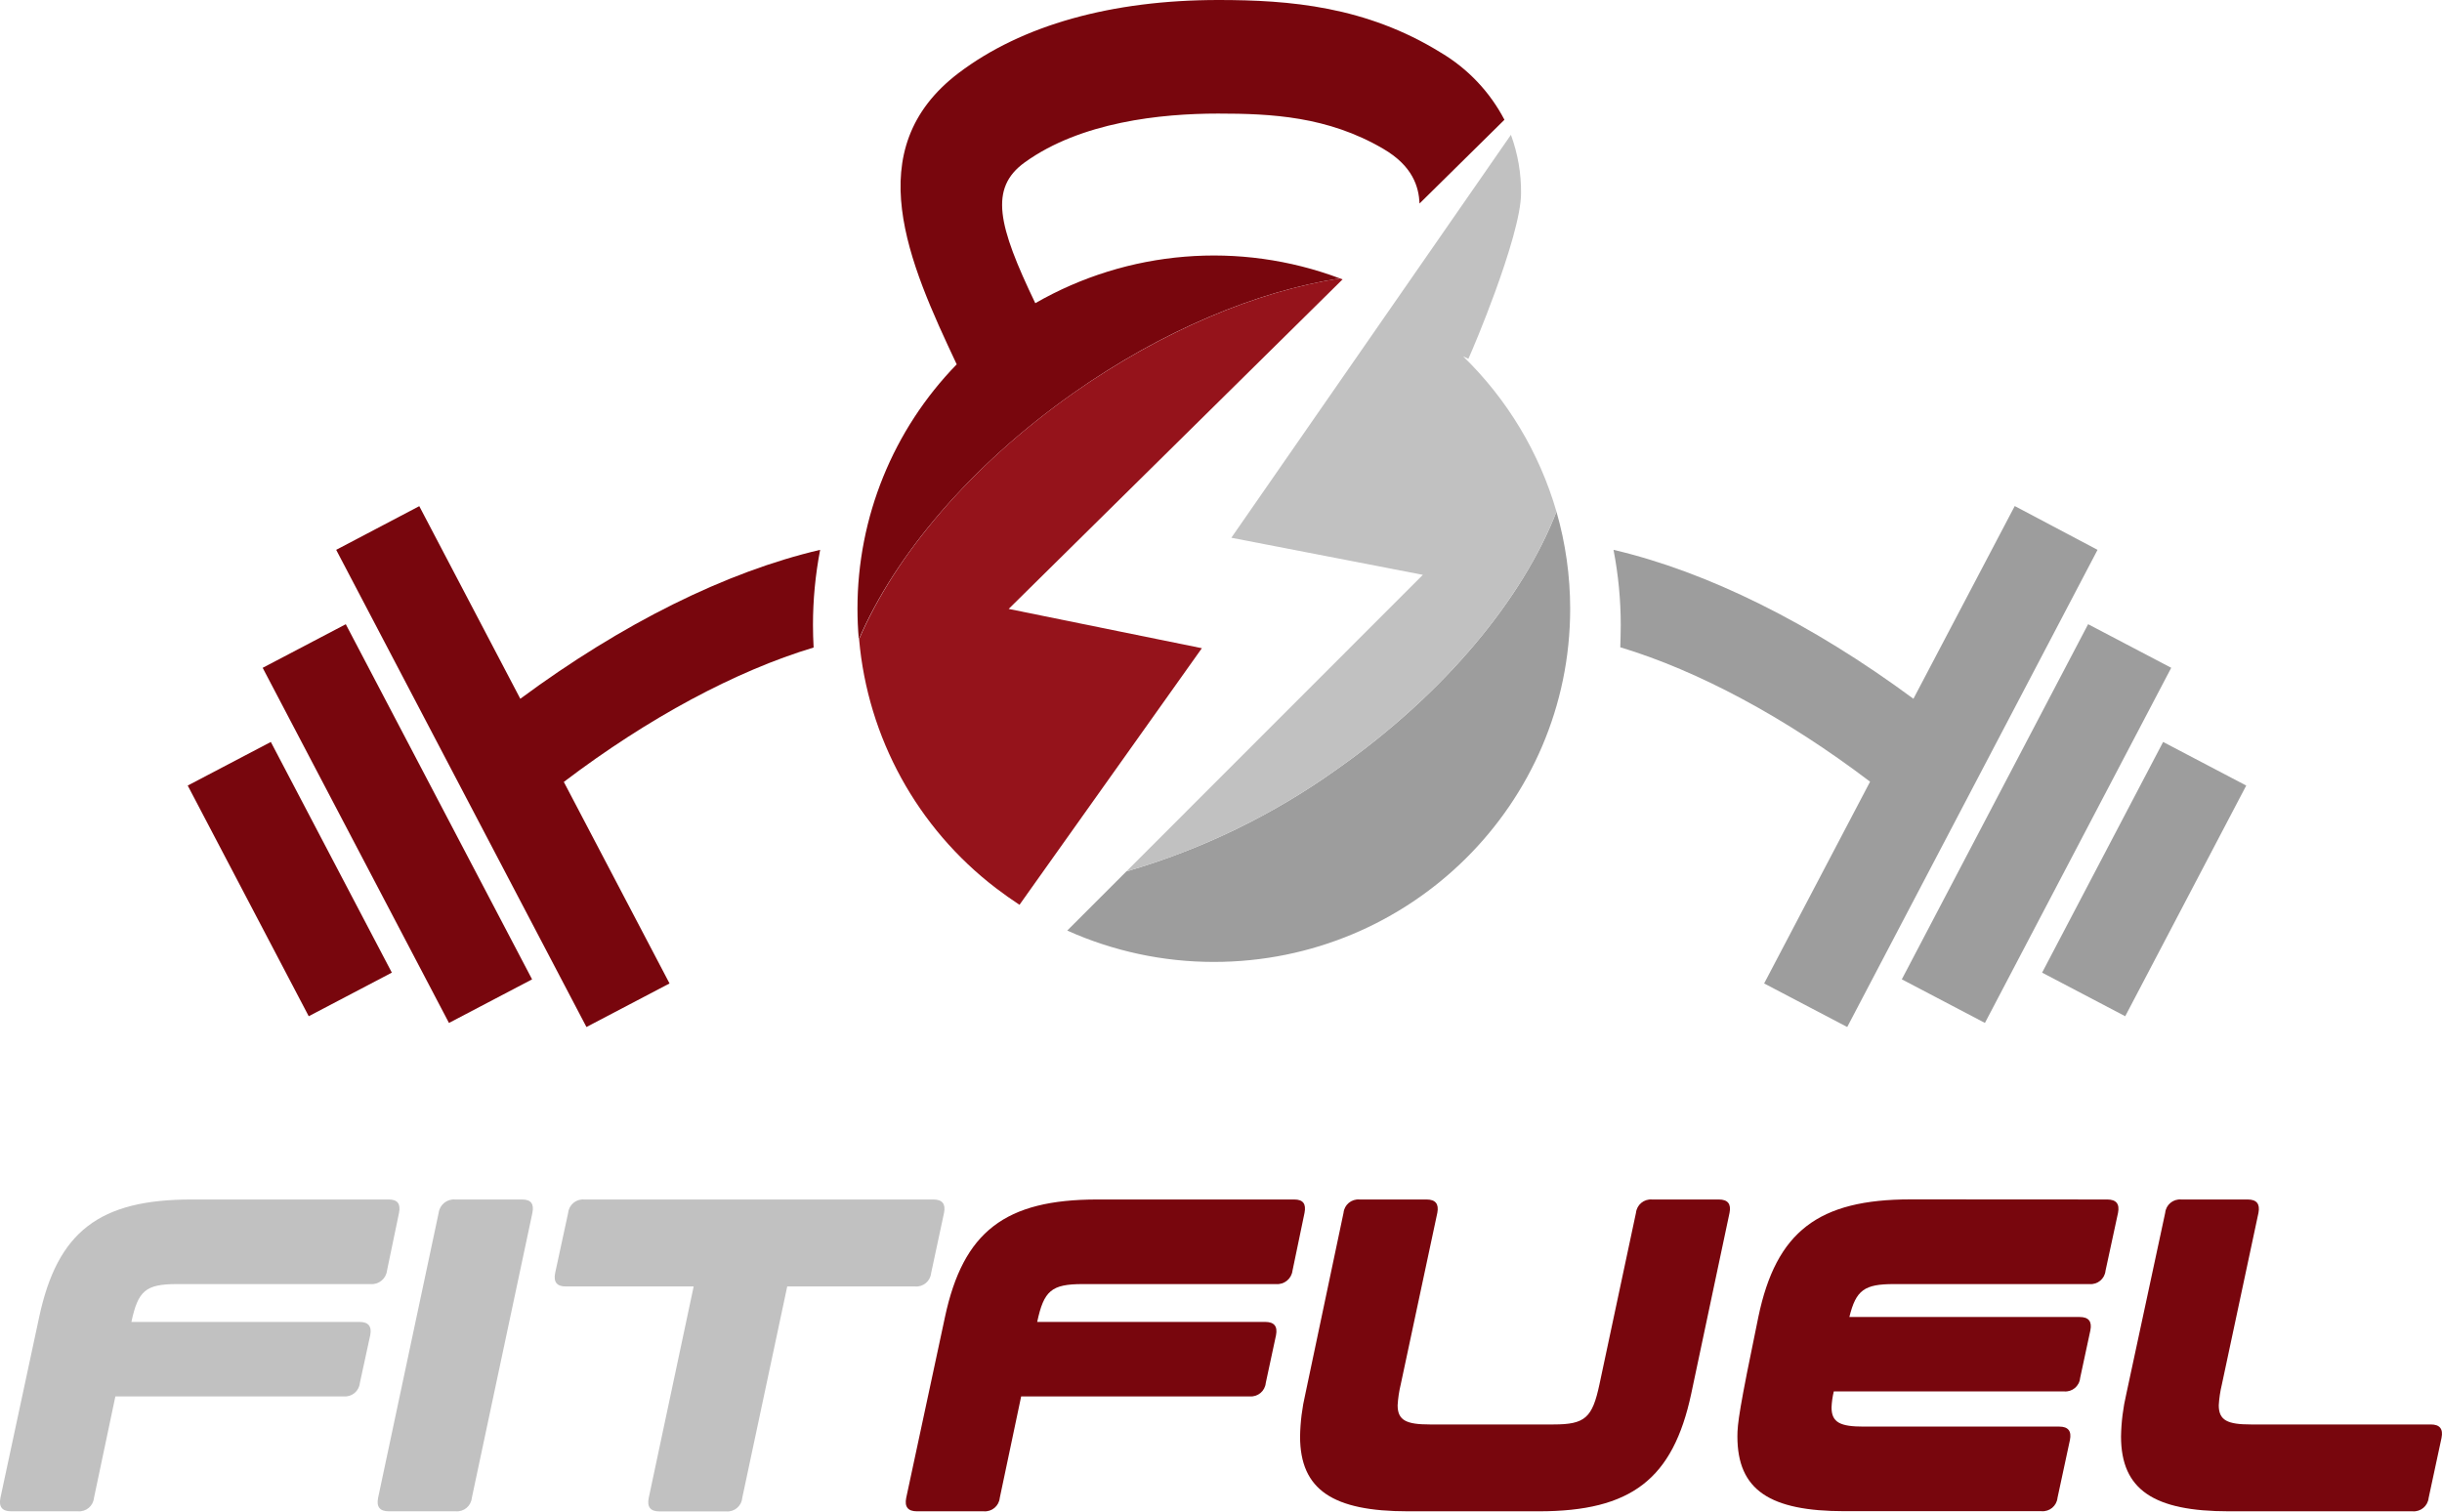
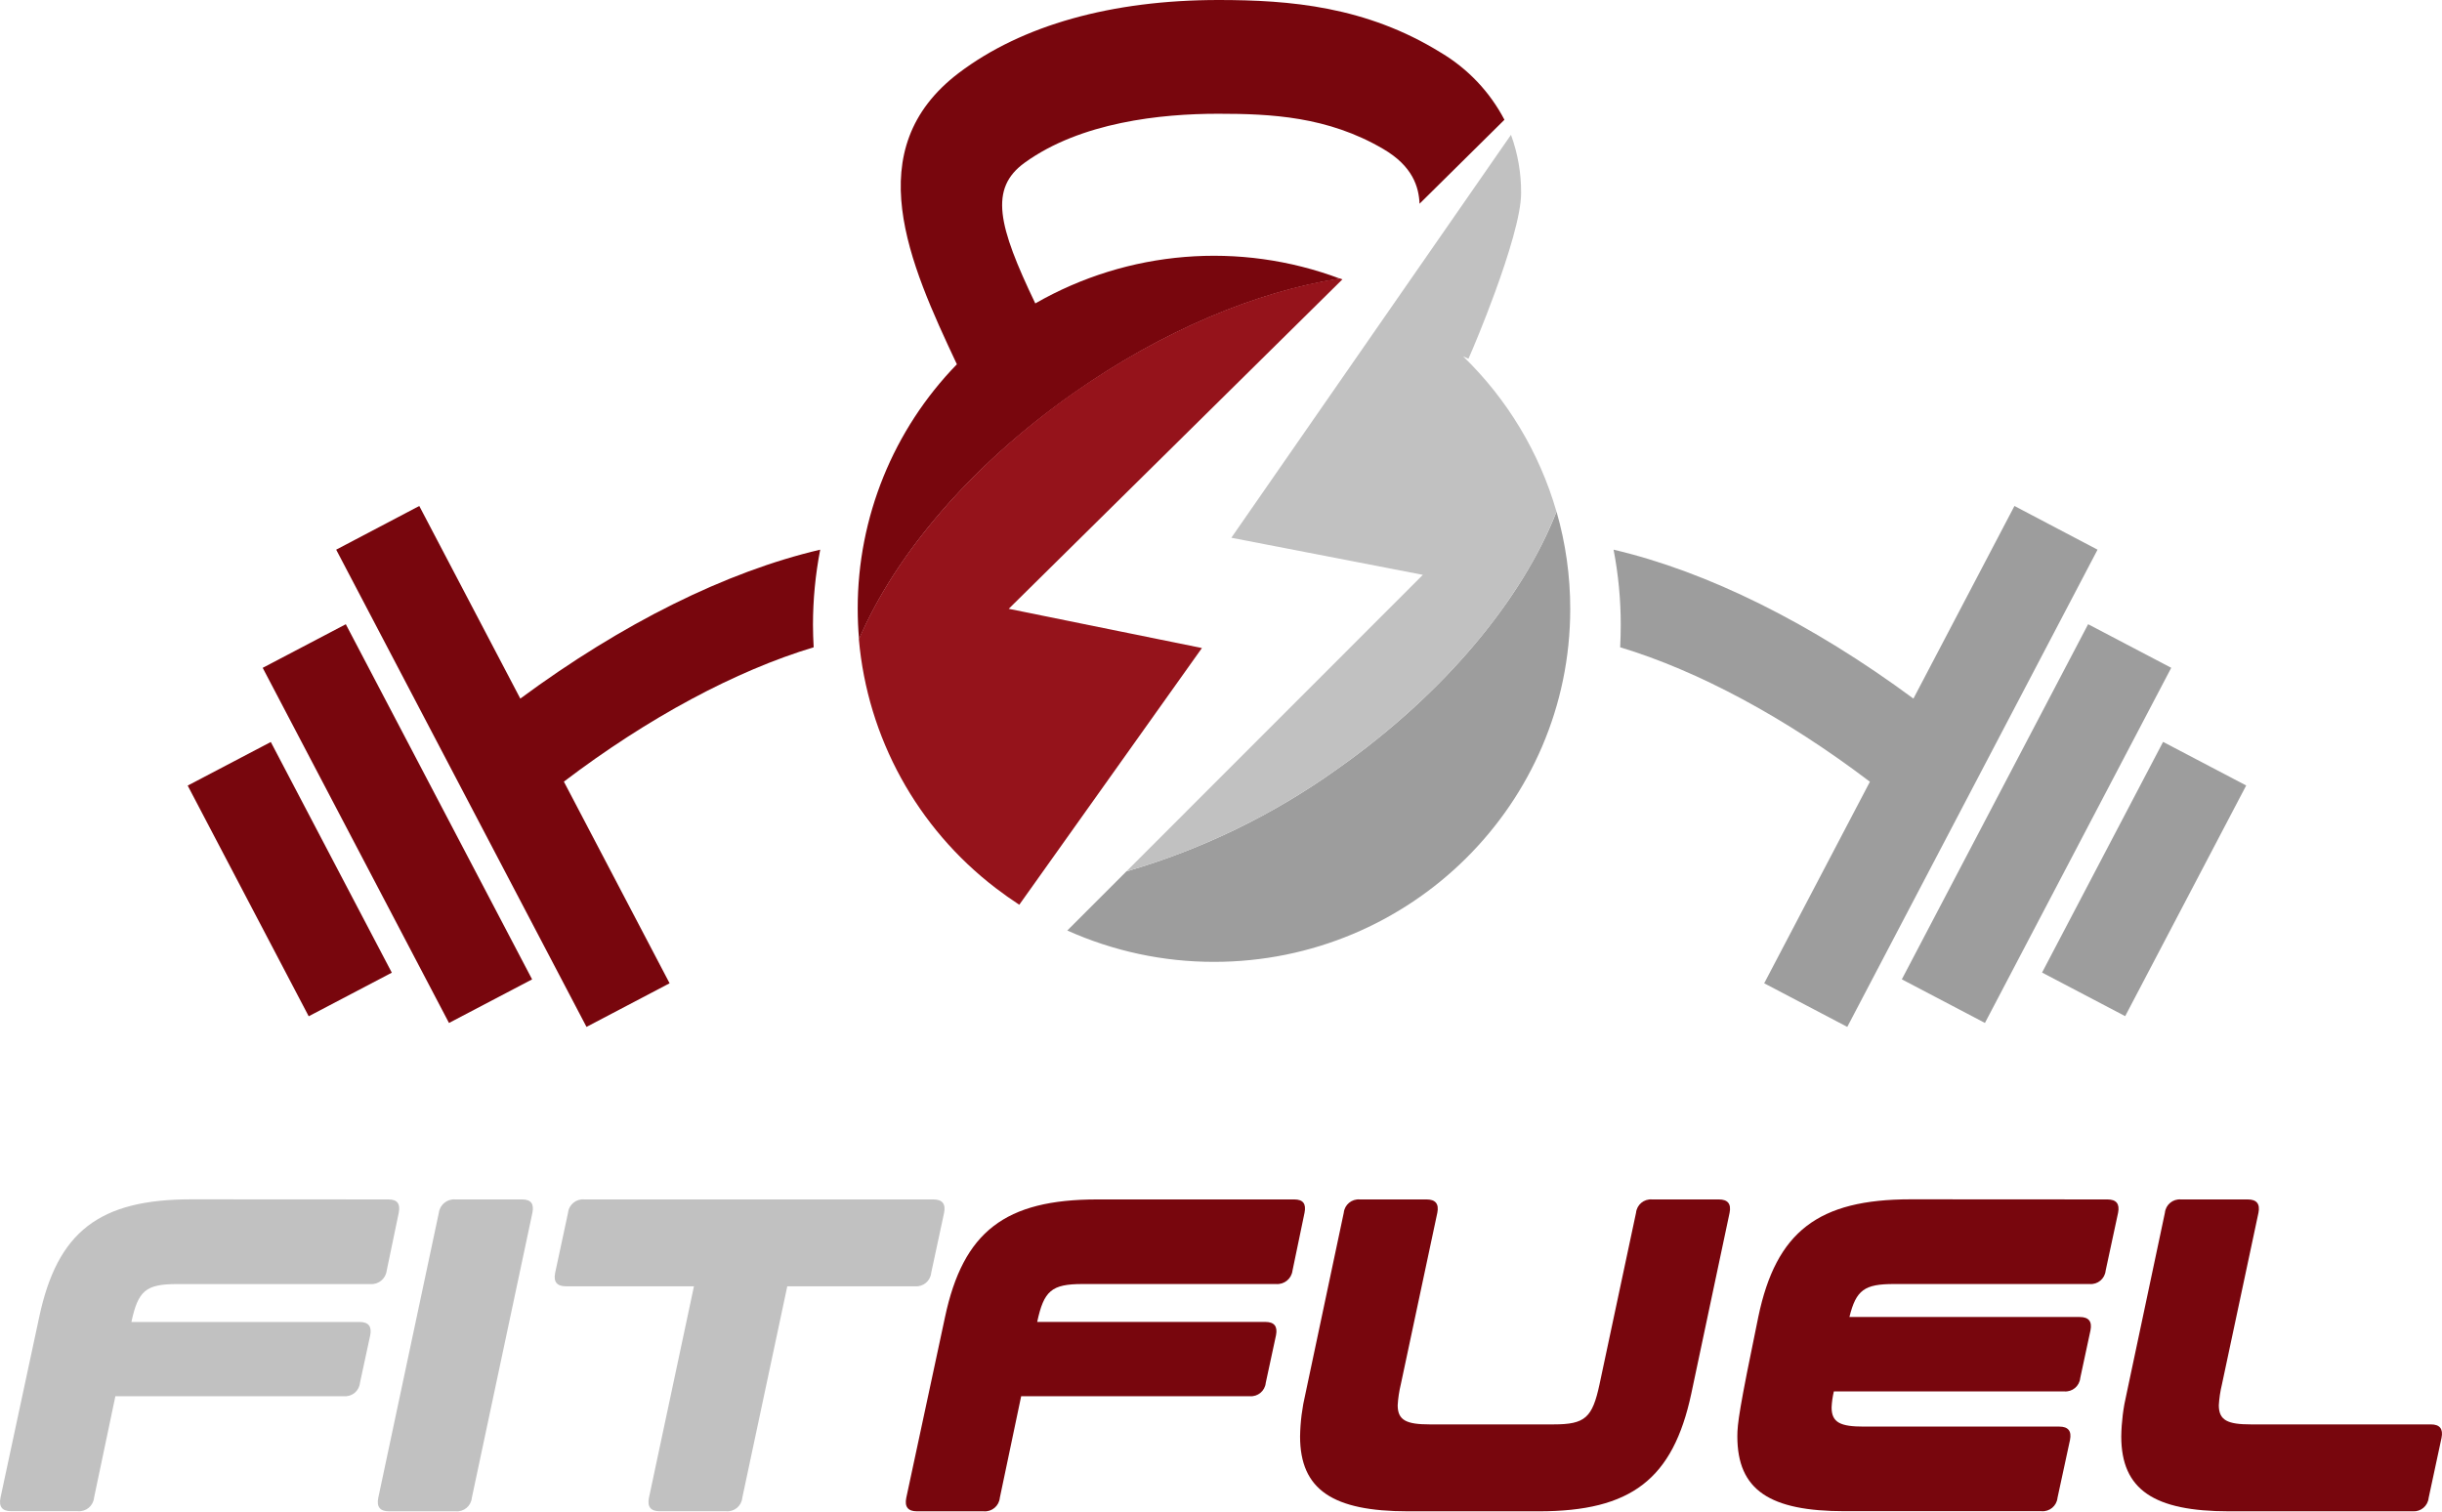
- <svg xmlns="http://www.w3.org/2000/svg" id="Fit_fuel" data-name="Fit fuel" viewBox="0 0 422.03 261.2">
+ <svg xmlns="http://www.w3.org/2000/svg" viewBox="0 0 422.03 261.2">
  <defs>
    <style>.cls-1{fill:#78060d;}.cls-2{fill:#9d9d9d;}.cls-3{fill:#95131b;}.cls-4{fill:#c1c1c1;}</style>
  </defs>
-   <g id="Layer_2_copy_2" data-name="Layer 2 copy 2">
-     <path class="cls-1" d="M233.28,173.93c15.45-10.89,31.79-17.62,46.08-19.85a61.93,61.93,0,0,0-52.63,4.29c-6.46-13.45-8-19.87-1.83-24.33,9.71-7,23.54-8.44,33.42-8.44,9.18,0,18.93.47,28.5,6.06,5.16,3,6.18,6.59,6.32,9.48l14.67-14.47a29.25,29.25,0,0,0-11-11.61c-12.94-8-26.11-9.09-38.42-9.09-18.51,0-34,4.36-44.9,12.61-17.42,13.22-8.59,32.85-.34,50.36A60.53,60.53,0,0,0,196,211.17c0,1.78.08,3.54.23,5.28C202.46,202,215.45,186.49,233.28,173.93Z" transform="translate(-47.81 -105.97)" />
-     <path class="cls-2" d="M279,238.82a120.27,120.27,0,0,1-36.53,17.76L232.25,266.8a61.79,61.79,0,0,0,25.35,5.42c34,0,61.57-27.33,61.57-61.05a60.67,60.67,0,0,0-2.37-16.77C311,209.37,297.61,225.71,279,238.82Z" transform="translate(-47.81 -105.97)" />
-     <path class="cls-3" d="M279.84,154.25l-.48-.17c-14.29,2.23-30.63,9-46.08,19.85-17.83,12.56-30.82,28.08-37,42.52a60.82,60.82,0,0,0,23.63,43q2,1.53,4.09,2.9l2.07-2.92L255.52,218l-33.39-6.79Z" transform="translate(-47.81 -105.97)" />
-     <path class="cls-4" d="M300.67,167.56l.91.42c.65-1.44,2.64-6.15,4.59-11.49,2.28-6.25,4.51-13.36,4.51-17.13a28.5,28.5,0,0,0-1.75-10.09l-16.7,24.07-31.62,45.57,33.1,6.41-51.24,51.26A120.27,120.27,0,0,0,279,238.82c18.61-13.11,32-29.45,37.8-44.42A61.08,61.08,0,0,0,300.67,167.56Z" transform="translate(-47.81 -105.97)" />
-   </g>
-   <g id="Layer_5_copy_2" data-name="Layer 5 copy 2">
-     <path class="cls-4" d="M115,313.28c1.54,0,2.07.77,1.77,2.31l-2.08,10a2.65,2.65,0,0,1-2.85,2.31H78.37c-5.39,0-6.7,1.15-7.85,6.54h39.42c1.54,0,2.16.77,1.85,2.31L110,345a2.57,2.57,0,0,1-2.77,2.31H67.75l-3.7,17.55a2.57,2.57,0,0,1-2.77,2.31H49.73c-1.54,0-2.16-.77-1.85-2.31l6.7-31.26c3.16-14.78,10.4-20.32,26.33-20.32Z" transform="translate(-47.81 -105.97)" />
-     <path class="cls-4" d="M138.05,313.28c1.54,0,2.08.77,1.77,2.31l-10.47,49.27a2.57,2.57,0,0,1-2.77,2.31H115c-1.54,0-2.16-.77-1.85-2.31l10.47-49.27a2.65,2.65,0,0,1,2.85-2.31Z" transform="translate(-47.81 -105.97)" />
-     <path class="cls-4" d="M209.12,313.28c1.54,0,2.15.77,1.84,2.31L208.73,326a2.57,2.57,0,0,1-2.77,2.31h-22.1l-7.78,36.57a2.56,2.56,0,0,1-2.77,2.31H161.76c-1.54,0-2.15-.77-1.84-2.31l7.77-36.57h-22.1c-1.54,0-2.15-.77-1.84-2.31L146,315.59a2.57,2.57,0,0,1,2.77-2.31Z" transform="translate(-47.81 -105.97)" />
-     <path class="cls-1" d="M271.49,313.28c1.54,0,2.07.77,1.77,2.31l-2.08,10a2.65,2.65,0,0,1-2.85,2.31H234.91c-5.39,0-6.7,1.15-7.85,6.54h39.42c1.54,0,2.16.77,1.85,2.31L266.56,345a2.57,2.57,0,0,1-2.77,2.31h-39.5l-3.7,17.55a2.57,2.57,0,0,1-2.77,2.31H206.27c-1.54,0-2.16-.77-1.85-2.31l6.7-31.26c3.16-14.78,10.4-20.32,26.33-20.32Z" transform="translate(-47.81 -105.97)" />
-     <path class="cls-1" d="M294.36,313.28c1.54,0,2.15.77,1.85,2.31l-6.32,29.64a20.29,20.29,0,0,0-.54,3.62c0,2.62,1.54,3.31,5.55,3.31h21.4c5.47,0,6.7-1.16,7.93-6.93l6.31-29.64a2.58,2.58,0,0,1,2.78-2.31h11.55c1.54,0,2.15.77,1.84,2.31l-6.62,31.26c-3.15,14.78-10.39,20.32-26.33,20.32H291.12c-12.93,0-18.63-3.69-18.63-12.93a34.82,34.82,0,0,1,.92-7.39L280,315.59a2.56,2.56,0,0,1,2.77-2.31Z" transform="translate(-47.81 -105.97)" />
-     <path class="cls-1" d="M412,313.28c1.54,0,2.16.77,1.85,2.31l-2.16,10a2.57,2.57,0,0,1-2.77,2.31h-33.8c-5.08,0-6.55,1-7.7,5.69h39.81c1.54,0,2.15.77,1.84,2.31l-1.77,8.24a2.56,2.56,0,0,1-2.77,2.31h-39.8a14.09,14.09,0,0,0-.39,2.77c0,2.62,1.54,3.31,5.54,3.31H403.7c1.53,0,2.15.77,1.84,2.31l-2.15,10a2.57,2.57,0,0,1-2.77,2.31h-34c-12.93,0-18.55-3.62-18.55-12.93,0-2.16.3-4.62,3.62-20.64,3.08-14.78,10.39-20.32,26.33-20.32Z" transform="translate(-47.81 -105.97)" />
-     <path class="cls-1" d="M436.27,313.28c1.54,0,2.15.77,1.85,2.31l-6.32,29.64a20.29,20.29,0,0,0-.54,3.62c0,2.62,1.54,3.31,5.55,3.31h31.1c1.54,0,2.16.77,1.85,2.31l-2.23,10.39a2.58,2.58,0,0,1-2.77,2.31H433c-12.93,0-18.63-3.69-18.63-12.93a34.82,34.82,0,0,1,.92-7.39L422,315.59a2.56,2.56,0,0,1,2.77-2.31Z" transform="translate(-47.81 -105.97)" />
-   </g>
-   <g id="Layer_3_copy" data-name="Layer 3 copy">
-     <g id="Right">
-       <path class="cls-2" d="M327.91,214a68.39,68.39,0,0,0-1.25-13c16.22,3.79,34.18,12.69,51.83,25.74L396,193.43,410.31,201l-43.26,82.47-14.36-7.53L371,241.07c-14.62-11.1-29.72-19.18-43.17-23.23C327.86,216.55,327.91,215.25,327.91,214Z" transform="translate(-47.81 -105.97)" />
-       <rect class="cls-2" x="391.64" y="213.67" width="16.22" height="69.31" transform="translate(590.6 547.94) rotate(-152.32)" />
-       <rect class="cls-2" x="410.23" y="235.41" width="16.22" height="45.02" transform="translate(621.21 574.67) rotate(-152.32)" />
-     </g>
-     <g id="Left">
-       <path class="cls-1" d="M188.31,214a68.39,68.39,0,0,1,1.24-13c-16.22,3.79-34.18,12.69-51.82,25.74l-17.46-33.29L105.91,201l43.25,82.47,14.36-7.53-18.27-34.83c14.63-11.1,29.73-19.18,43.17-23.23C188.35,216.55,188.31,215.25,188.31,214Z" transform="translate(-47.81 -105.97)" />
-       <rect class="cls-1" x="108.36" y="213.67" width="16.22" height="69.31" transform="translate(-149.82 -23.46) rotate(-27.68)" />
-       <rect class="cls-1" x="89.77" y="235.41" width="16.22" height="45.02" transform="translate(-156.41 -31) rotate(-27.68)" />
+   <g id="Layer_2" data-name="Layer 2">
+     <g id="Fit_fuel" data-name="Fit fuel">
+       <g id="Layer_3_copy" data-name="Layer 3 copy">
+         <path class="cls-1" d="M185.47,68c15.46-10.89,31.79-17.62,46.09-19.85a62,62,0,0,0-52.64,4.29c-6.45-13.46-8-19.87-1.82-24.33,9.7-7,23.53-8.45,33.42-8.45,9.17,0,18.93.47,28.49,6.06,5.16,3,6.19,6.6,6.32,9.49L260,20.7A29.3,29.3,0,0,0,249,9.09C236.09,1.1,222.92,0,210.61,0c-18.51,0-34,4.36-44.9,12.6-17.42,13.22-8.58,32.85-.34,50.36a60.55,60.55,0,0,0-17.14,42.24c0,1.78.08,3.53.23,5.27C154.66,96,167.65,80.52,185.47,68Z" />
+         <path class="cls-2" d="M231.19,132.85a120.39,120.39,0,0,1-36.53,17.76l-10.21,10.21a61.75,61.75,0,0,0,25.35,5.42c34,0,61.57-27.33,61.57-61A60.43,60.43,0,0,0,269,88.42C263.16,103.39,249.8,119.73,231.19,132.85Z" />
+         <path class="cls-3" d="M232,48.28l-.48-.17c-14.3,2.23-30.63,9-46.09,19.85-17.82,12.56-30.81,28.07-37,42.51a60.82,60.82,0,0,0,23.63,43q2,1.53,4.09,2.9l2.08-2.92L207.72,112l-33.39-6.78Z" />
+         <path class="cls-4" d="M252.86,61.59l.92.41c.65-1.43,2.63-6.14,4.59-11.49,2.28-6.24,4.51-13.35,4.51-17.12a28.73,28.73,0,0,0-1.75-10.09l-16.7,24.06L212.8,92.94l33.1,6.41-51.24,51.26a120.39,120.39,0,0,0,36.53-17.76c18.61-13.12,32-29.46,37.8-44.43A60.81,60.81,0,0,0,252.86,61.59Z" />
+         <path class="cls-4" d="M67.14,207.3c1.54,0,2.08.77,1.77,2.31l-2.08,10A2.65,2.65,0,0,1,64,221.93H30.57c-5.39,0-6.7,1.16-7.86,6.55H62.14c1.54,0,2.15.77,1.84,2.31L62.21,239a2.57,2.57,0,0,1-2.77,2.31H19.94l-3.69,17.56a2.58,2.58,0,0,1-2.78,2.31H1.93c-1.54,0-2.16-.77-1.85-2.31l6.7-31.26c3.15-14.78,10.39-20.33,26.33-20.33Z" />
+         <path class="cls-4" d="M90.24,207.3c1.54,0,2.08.77,1.77,2.31L81.54,258.89a2.57,2.57,0,0,1-2.77,2.31H67.22c-1.54,0-2.16-.77-1.85-2.31l10.47-49.28a2.65,2.65,0,0,1,2.85-2.31Z" />
+         <path class="cls-4" d="M161.31,207.3c1.54,0,2.16.77,1.85,2.31L160.93,220a2.58,2.58,0,0,1-2.78,2.31H136.06l-7.78,36.57a2.57,2.57,0,0,1-2.77,2.31H114c-1.54,0-2.16-.77-1.85-2.31l7.78-36.57H97.79c-1.54,0-2.16-.77-1.85-2.31l2.23-10.4A2.58,2.58,0,0,1,101,207.3Z" />
+         <path class="cls-1" d="M223.68,207.3c1.54,0,2.08.77,1.77,2.31l-2.08,10a2.65,2.65,0,0,1-2.85,2.31H187.11c-5.39,0-6.7,1.16-7.86,6.55h39.43c1.54,0,2.15.77,1.84,2.31L218.75,239a2.57,2.57,0,0,1-2.77,2.31h-39.5l-3.69,17.56A2.58,2.58,0,0,1,170,261.2H158.47c-1.54,0-2.16-.77-1.85-2.31l6.7-31.26c3.15-14.78,10.39-20.33,26.33-20.33Z" />
+         <path class="cls-1" d="M246.55,207.3c1.54,0,2.16.77,1.85,2.31l-6.31,29.65a20.21,20.21,0,0,0-.54,3.61c0,2.62,1.54,3.31,5.54,3.31H268.5c5.46,0,6.69-1.15,7.93-6.92l6.31-29.65a2.57,2.57,0,0,1,2.77-2.31h11.55c1.54,0,2.16.77,1.85,2.31l-6.62,31.26c-3.16,14.79-10.4,20.33-26.34,20.33H243.32c-12.94,0-18.64-3.7-18.64-12.94a34.32,34.32,0,0,1,.93-7.39l6.62-31.26A2.57,2.57,0,0,1,235,207.3Z" />
+         <path class="cls-1" d="M364.21,207.3c1.54,0,2.15.77,1.84,2.31l-2.15,10a2.57,2.57,0,0,1-2.77,2.31H327.32c-5.08,0-6.54,1-7.7,5.7h39.81c1.54,0,2.16.77,1.85,2.31l-1.77,8.24a2.57,2.57,0,0,1-2.77,2.31H316.93a14.78,14.78,0,0,0-.39,2.77c0,2.62,1.54,3.31,5.55,3.31h33.8c1.54,0,2.16.77,1.85,2.31l-2.16,10a2.57,2.57,0,0,1-2.77,2.31h-34c-12.94,0-18.56-3.62-18.56-12.94,0-2.15.31-4.62,3.62-20.63,3.08-14.78,10.39-20.33,26.33-20.33Z" />
+         <path class="cls-1" d="M388.46,207.3c1.54,0,2.16.77,1.85,2.31L384,239.26a20.21,20.21,0,0,0-.54,3.61c0,2.62,1.54,3.31,5.54,3.31h31.11c1.54,0,2.15.78,1.84,2.32l-2.23,10.39A2.57,2.57,0,0,1,417,261.2H385.23c-12.94,0-18.63-3.7-18.63-12.94a34.25,34.25,0,0,1,.92-7.39l6.62-31.26a2.57,2.57,0,0,1,2.77-2.31Z" />
+         <g id="Right">
+           <path class="cls-2" d="M280.1,108a68.47,68.47,0,0,0-1.24-13c16.22,3.8,34.18,12.7,51.82,25.74l17.46-33.29L362.5,95l-43.25,82.48-14.36-7.54,18.27-34.83C308.53,124,293.43,115.92,280,111.87,280.06,110.58,280.1,109.28,280.1,108Z" />
+           <rect class="cls-2" x="343.83" y="107.7" width="16.22" height="69.31" transform="translate(597.49 431.89) rotate(-152.32)" />
+           <rect class="cls-2" x="362.43" y="129.44" width="16.22" height="45.02" transform="translate(628.1 458.61) rotate(-152.32)" />
+         </g>
+         <g id="Left">
+           <path class="cls-1" d="M140.5,108a68.47,68.47,0,0,1,1.25-13c-16.22,3.8-34.18,12.7-51.83,25.74L72.46,87.45,58.1,95l43.26,82.48,14.36-7.54L97.45,135.09c14.62-11.1,29.72-19.17,43.17-23.22C140.55,110.58,140.5,109.28,140.5,108Z" />
+           <rect class="cls-1" x="60.56" y="107.7" width="16.22" height="69.31" transform="translate(-58.26 48.18) rotate(-27.68)" />
+           <rect class="cls-1" x="41.96" y="129.44" width="16.22" height="45.02" transform="translate(-64.85 40.64) rotate(-27.68)" />
+         </g>
+       </g>
    </g>
  </g>
</svg>
